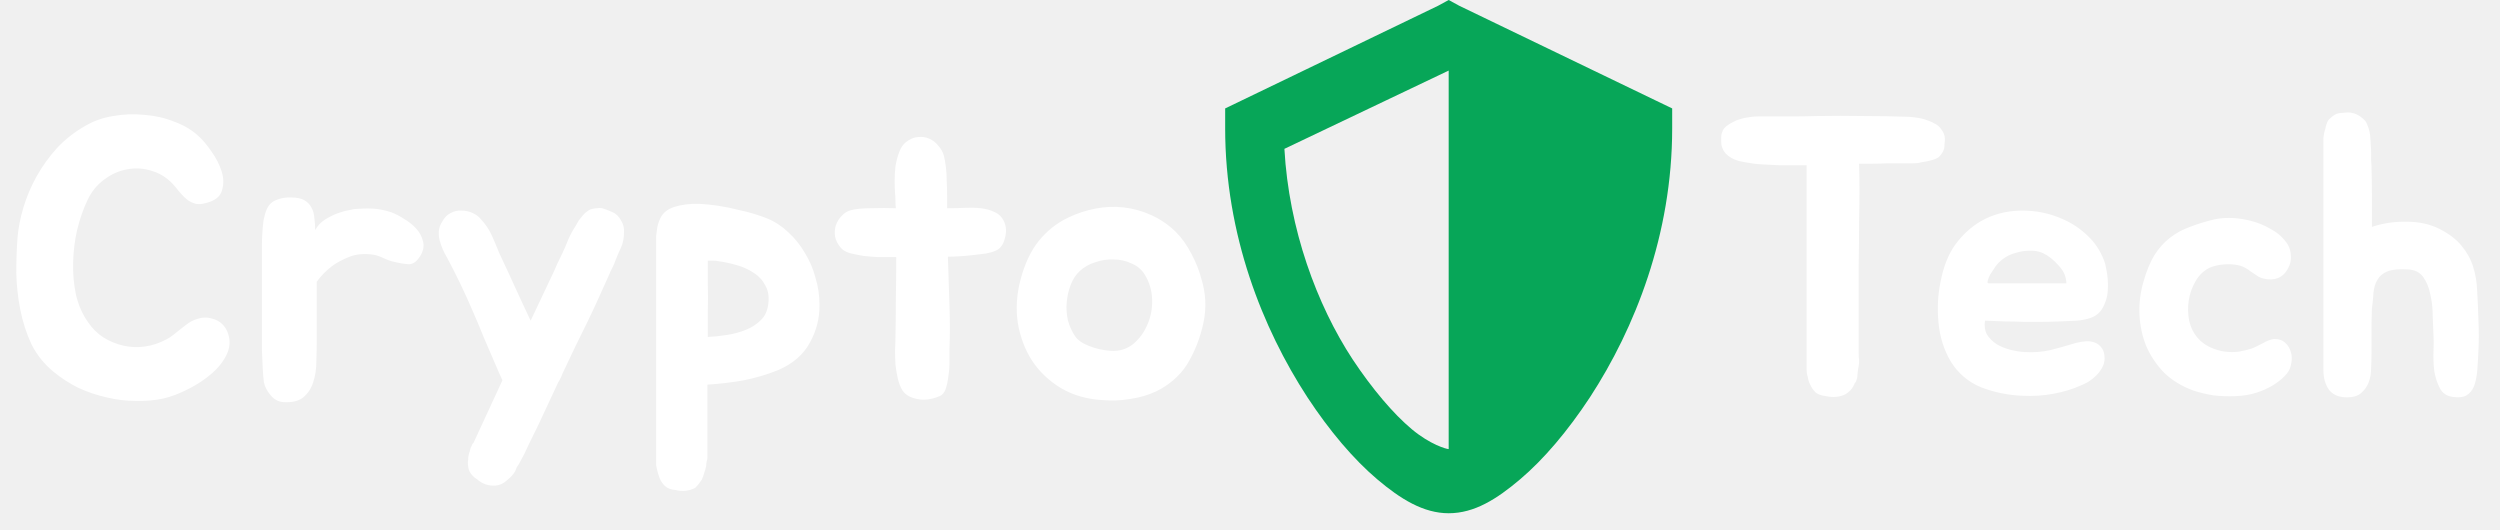
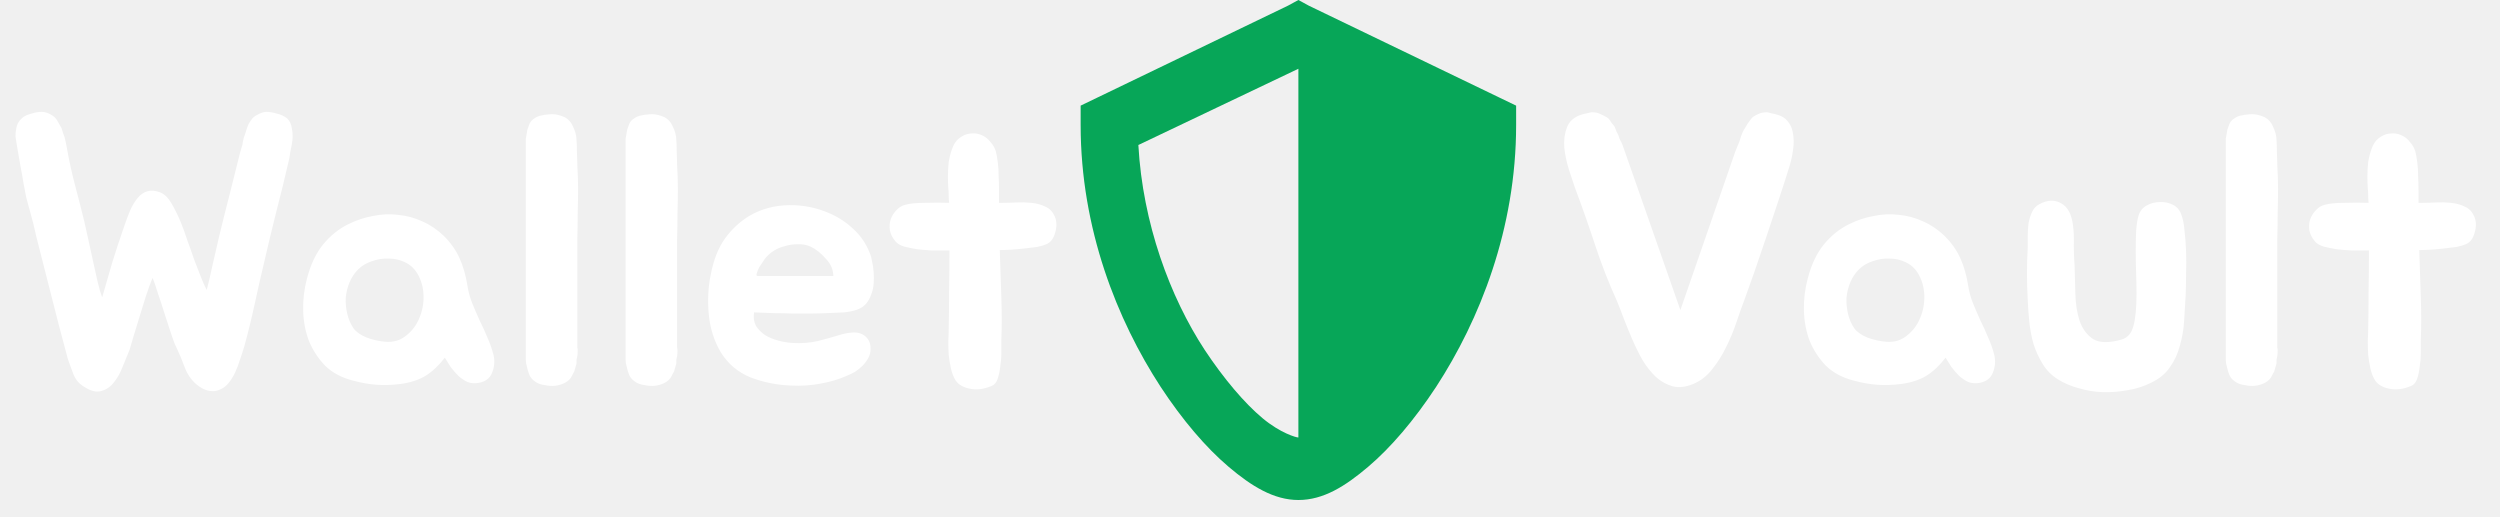
- <svg xmlns="http://www.w3.org/2000/svg" width="151" height="32" viewBox="0 0 151 32" fill="none">
-   <path d="M13.704 19.968C13.912 20.432 13.92 20.888 13.728 21.336C13.536 21.768 13.232 22.168 12.816 22.536C12.4 22.904 11.92 23.224 11.376 23.496C10.848 23.768 10.344 23.96 9.864 24.072C9.336 24.184 8.776 24.232 8.184 24.216C7.608 24.216 7.024 24.144 6.432 24C5.856 23.872 5.288 23.68 4.728 23.424C4.184 23.152 3.68 22.824 3.216 22.44C2.656 21.976 2.216 21.424 1.896 20.784C1.592 20.128 1.368 19.432 1.224 18.696C1.08 17.96 1 17.224 0.984 16.488C0.984 15.736 1.008 15.032 1.056 14.376C1.104 13.784 1.224 13.168 1.416 12.528C1.608 11.888 1.872 11.264 2.208 10.656C2.56 10.032 2.976 9.456 3.456 8.928C3.952 8.4 4.528 7.952 5.184 7.584C5.68 7.296 6.232 7.104 6.84 7.008C7.464 6.896 8.088 6.872 8.712 6.936C9.352 6.984 9.952 7.12 10.512 7.344C11.088 7.552 11.576 7.84 11.976 8.208C12.232 8.432 12.496 8.744 12.768 9.144C13.056 9.544 13.264 9.952 13.392 10.368C13.52 10.784 13.52 11.176 13.392 11.544C13.28 11.896 12.96 12.136 12.432 12.264C12.208 12.328 12.008 12.344 11.832 12.312C11.656 12.264 11.496 12.192 11.352 12.096C11.208 11.984 11.072 11.856 10.944 11.712C10.816 11.568 10.696 11.424 10.584 11.28C10.2 10.816 9.752 10.504 9.24 10.344C8.728 10.168 8.216 10.128 7.704 10.224C7.208 10.304 6.736 10.512 6.288 10.848C5.856 11.168 5.52 11.584 5.28 12.096C5.024 12.64 4.816 13.24 4.656 13.896C4.512 14.536 4.432 15.192 4.416 15.864C4.4 16.52 4.456 17.16 4.584 17.784C4.728 18.408 4.968 18.96 5.304 19.44C5.56 19.824 5.872 20.136 6.24 20.376C6.624 20.616 7.032 20.784 7.464 20.88C7.896 20.976 8.328 20.992 8.76 20.928C9.208 20.864 9.64 20.72 10.056 20.496C10.184 20.432 10.32 20.344 10.464 20.232C10.624 20.104 10.784 19.976 10.944 19.848C11.104 19.72 11.264 19.6 11.424 19.488C11.6 19.376 11.784 19.296 11.976 19.248C12.264 19.152 12.576 19.16 12.912 19.272C13.264 19.384 13.528 19.616 13.704 19.968ZM15.82 15.504C15.82 15.312 15.82 15.096 15.82 14.856C15.82 14.6 15.828 14.344 15.844 14.088C15.86 13.816 15.884 13.56 15.916 13.32C15.964 13.064 16.028 12.84 16.108 12.648C16.236 12.36 16.436 12.168 16.708 12.072C16.98 11.96 17.276 11.912 17.596 11.928C17.932 11.928 18.196 11.984 18.388 12.096C18.58 12.208 18.724 12.36 18.82 12.552C18.916 12.728 18.972 12.936 18.988 13.176C19.02 13.4 19.036 13.64 19.036 13.896C19.18 13.64 19.372 13.432 19.612 13.272C19.868 13.112 20.124 12.984 20.38 12.888C20.636 12.792 20.868 12.728 21.076 12.696C21.284 12.648 21.404 12.624 21.436 12.624C21.836 12.592 22.196 12.584 22.516 12.6C22.852 12.616 23.22 12.688 23.62 12.816C23.876 12.912 24.14 13.048 24.412 13.224C24.684 13.384 24.924 13.576 25.132 13.8C25.34 14.024 25.476 14.272 25.54 14.544C25.62 14.8 25.588 15.072 25.444 15.36C25.22 15.76 24.972 15.96 24.7 15.96C24.428 15.944 24.132 15.896 23.812 15.816C23.636 15.784 23.428 15.712 23.188 15.6C22.948 15.488 22.74 15.416 22.564 15.384C22.02 15.304 21.54 15.344 21.124 15.504C20.708 15.664 20.348 15.856 20.044 16.08C19.692 16.352 19.388 16.664 19.132 17.016V20.472C19.132 20.904 19.124 21.352 19.108 21.816C19.108 22.28 19.044 22.704 18.916 23.088C18.804 23.456 18.604 23.76 18.316 24C18.044 24.224 17.644 24.32 17.116 24.288C16.828 24.272 16.572 24.136 16.348 23.88C16.124 23.608 15.988 23.344 15.94 23.088C15.908 22.848 15.884 22.56 15.868 22.224C15.852 21.888 15.836 21.536 15.82 21.168C15.82 20.8 15.82 20.432 15.82 20.064C15.82 19.68 15.82 19.328 15.82 19.008V15.504ZM37.499 13.296C37.643 13.52 37.707 13.76 37.691 14.016C37.691 14.384 37.627 14.704 37.499 14.976C37.467 15.056 37.419 15.16 37.355 15.288C37.307 15.416 37.251 15.552 37.187 15.696C37.139 15.84 37.083 15.976 37.019 16.104C36.955 16.232 36.907 16.328 36.875 16.392L36.827 16.512C36.603 17.008 36.387 17.488 36.179 17.952C35.971 18.416 35.739 18.912 35.483 19.44C35.227 19.952 34.979 20.456 34.739 20.952C34.515 21.432 34.291 21.904 34.067 22.368C34.003 22.496 33.947 22.624 33.899 22.752C33.851 22.864 33.787 22.984 33.707 23.112L32.555 25.584C32.347 26 32.147 26.408 31.955 26.808C31.779 27.208 31.579 27.608 31.355 28.008C31.307 28.088 31.259 28.16 31.211 28.224C31.179 28.304 31.147 28.384 31.115 28.464C31.003 28.656 30.835 28.84 30.611 29.016C30.403 29.208 30.179 29.312 29.939 29.328C29.507 29.36 29.131 29.232 28.811 28.944C28.619 28.832 28.467 28.672 28.355 28.464C28.291 28.32 28.259 28.136 28.259 27.912C28.275 27.816 28.283 27.72 28.283 27.624C28.299 27.544 28.315 27.464 28.331 27.384C28.363 27.304 28.387 27.224 28.403 27.144C28.419 27.064 28.443 27 28.475 26.952C28.523 26.824 28.563 26.76 28.595 26.76L30.347 22.968C30.267 22.792 30.187 22.616 30.107 22.44C30.027 22.248 29.955 22.08 29.891 21.936C29.683 21.44 29.459 20.92 29.219 20.376C28.995 19.816 28.763 19.264 28.523 18.72C28.283 18.16 28.035 17.616 27.779 17.088C27.523 16.56 27.267 16.056 27.011 15.576C26.915 15.416 26.827 15.248 26.747 15.072C26.667 14.88 26.603 14.696 26.555 14.52C26.507 14.328 26.491 14.136 26.507 13.944C26.523 13.752 26.595 13.56 26.723 13.368C26.851 13.128 27.019 12.96 27.227 12.864C27.435 12.752 27.651 12.704 27.875 12.72C28.115 12.72 28.339 12.768 28.547 12.864C28.755 12.96 28.923 13.088 29.051 13.248C29.323 13.536 29.539 13.856 29.699 14.208C29.859 14.56 30.011 14.92 30.155 15.288C30.459 15.928 30.771 16.6 31.091 17.304C31.411 18.008 31.731 18.696 32.051 19.368L33.299 16.728C33.427 16.472 33.539 16.224 33.635 15.984C33.747 15.744 33.859 15.512 33.971 15.288C34.099 15.016 34.219 14.736 34.331 14.448C34.459 14.16 34.603 13.896 34.763 13.656C34.795 13.592 34.827 13.536 34.859 13.488C34.891 13.44 34.923 13.384 34.955 13.32C35.099 13.128 35.227 12.976 35.339 12.864C35.419 12.8 35.483 12.752 35.531 12.72C35.595 12.672 35.667 12.64 35.747 12.624C35.859 12.592 35.963 12.576 36.059 12.576C36.171 12.56 36.275 12.56 36.371 12.576C36.531 12.624 36.723 12.696 36.947 12.792C37.187 12.888 37.371 13.056 37.499 13.296ZM46.352 13.2C46.816 13.392 47.24 13.672 47.624 14.04C48.008 14.392 48.336 14.8 48.608 15.264C48.896 15.728 49.112 16.232 49.256 16.776C49.416 17.304 49.496 17.84 49.496 18.384C49.512 19.2 49.32 19.968 48.92 20.688C48.536 21.408 47.904 21.96 47.024 22.344C46.352 22.616 45.656 22.824 44.936 22.968C44.232 23.096 43.496 23.184 42.728 23.232V27.624C42.728 27.72 42.712 27.808 42.68 27.888C42.664 27.968 42.656 28.048 42.656 28.128C42.624 28.288 42.584 28.432 42.536 28.56C42.504 28.688 42.456 28.824 42.392 28.968C42.328 29.064 42.264 29.152 42.2 29.232C42.136 29.312 42.064 29.392 41.984 29.472C41.6 29.664 41.2 29.704 40.784 29.592C40.528 29.576 40.32 29.496 40.16 29.352C40.016 29.208 39.912 29.056 39.848 28.896C39.784 28.736 39.728 28.552 39.68 28.344C39.664 28.264 39.648 28.184 39.632 28.104C39.632 28.04 39.632 27.968 39.632 27.888V14.52C39.632 14.424 39.632 14.328 39.632 14.232C39.648 14.12 39.664 14.008 39.68 13.896C39.696 13.704 39.744 13.512 39.824 13.32C39.968 12.92 40.264 12.648 40.712 12.504C41.16 12.36 41.664 12.296 42.224 12.312C42.608 12.328 43 12.368 43.4 12.432C43.816 12.496 44.208 12.576 44.576 12.672C44.96 12.752 45.304 12.84 45.608 12.936C45.912 13.032 46.16 13.12 46.352 13.2ZM46.4 18.384C46.464 17.936 46.408 17.56 46.232 17.256C46.072 16.936 45.84 16.68 45.536 16.488C45.232 16.28 44.88 16.12 44.48 16.008C44.096 15.896 43.712 15.816 43.328 15.768C43.28 15.752 43.2 15.744 43.088 15.744C42.992 15.744 42.88 15.744 42.752 15.744C42.752 16.256 42.752 16.752 42.752 17.232C42.768 17.696 42.768 18.2 42.752 18.744V20.352C43.12 20.336 43.504 20.296 43.904 20.232C44.32 20.168 44.704 20.064 45.056 19.92C45.408 19.776 45.704 19.584 45.944 19.344C46.2 19.104 46.352 18.784 46.4 18.384ZM60.661 13.416C60.789 13.72 60.797 14.056 60.685 14.424C60.589 14.792 60.405 15.032 60.133 15.144C59.989 15.208 59.797 15.264 59.557 15.312C59.317 15.344 59.053 15.376 58.765 15.408C58.493 15.44 58.221 15.464 57.949 15.48C57.677 15.496 57.445 15.504 57.253 15.504C57.269 15.984 57.285 16.48 57.301 16.992C57.317 17.488 57.333 17.976 57.349 18.456C57.365 18.936 57.373 19.4 57.373 19.848C57.373 20.28 57.365 20.672 57.349 21.024C57.349 21.264 57.349 21.544 57.349 21.864C57.349 22.168 57.325 22.464 57.277 22.752C57.245 23.04 57.189 23.296 57.109 23.52C57.029 23.728 56.909 23.864 56.749 23.928C56.253 24.136 55.797 24.192 55.381 24.096C54.981 24.016 54.693 23.848 54.517 23.592C54.389 23.384 54.293 23.144 54.229 22.872C54.165 22.584 54.117 22.296 54.085 22.008C54.069 21.704 54.061 21.416 54.061 21.144C54.077 20.856 54.085 20.608 54.085 20.4C54.101 19.728 54.109 18.968 54.109 18.12C54.125 17.256 54.133 16.392 54.133 15.528H53.773C53.581 15.528 53.333 15.528 53.029 15.528C52.741 15.512 52.445 15.488 52.141 15.456C51.853 15.408 51.581 15.352 51.325 15.288C51.069 15.208 50.885 15.096 50.773 14.952C50.597 14.744 50.485 14.52 50.437 14.28C50.405 14.04 50.421 13.816 50.485 13.608C50.565 13.384 50.685 13.192 50.845 13.032C51.005 12.856 51.189 12.744 51.397 12.696C51.685 12.616 52.093 12.576 52.621 12.576C53.149 12.56 53.645 12.56 54.109 12.576C54.093 12.416 54.085 12.264 54.085 12.12C54.085 11.96 54.077 11.808 54.061 11.664C54.045 11.472 54.037 11.232 54.037 10.944C54.037 10.64 54.053 10.344 54.085 10.056C54.133 9.752 54.205 9.472 54.301 9.216C54.397 8.944 54.533 8.736 54.709 8.592C54.949 8.4 55.189 8.296 55.429 8.28C55.685 8.248 55.917 8.28 56.125 8.376C56.349 8.472 56.533 8.616 56.677 8.808C56.837 8.984 56.949 9.184 57.013 9.408C57.061 9.6 57.101 9.832 57.133 10.104C57.165 10.36 57.181 10.632 57.181 10.92C57.197 11.208 57.205 11.496 57.205 11.784C57.205 12.072 57.205 12.336 57.205 12.576H57.445C57.685 12.576 57.965 12.568 58.285 12.552C58.605 12.536 58.917 12.544 59.221 12.576C59.541 12.608 59.829 12.688 60.085 12.816C60.341 12.928 60.533 13.128 60.661 13.416ZM64.501 13.152C65.029 12.896 65.581 12.712 66.157 12.6C66.733 12.488 67.301 12.464 67.861 12.528C68.437 12.592 68.989 12.744 69.517 12.984C70.061 13.224 70.557 13.56 71.005 13.992C71.373 14.36 71.693 14.808 71.965 15.336C72.237 15.848 72.437 16.352 72.565 16.848C72.837 17.728 72.877 18.616 72.685 19.512C72.493 20.408 72.165 21.24 71.701 22.008C71.477 22.36 71.197 22.68 70.861 22.968C70.541 23.24 70.197 23.464 69.829 23.64C69.349 23.864 68.829 24.016 68.269 24.096C67.709 24.192 67.165 24.216 66.637 24.168C65.677 24.12 64.829 23.88 64.093 23.448C63.373 23.016 62.789 22.464 62.341 21.792C61.909 21.12 61.621 20.36 61.477 19.512C61.349 18.648 61.405 17.768 61.645 16.872C61.901 15.912 62.269 15.136 62.749 14.544C63.245 13.936 63.829 13.472 64.501 13.152ZM65.221 16.368C64.981 16.592 64.797 16.872 64.669 17.208C64.541 17.544 64.461 17.896 64.429 18.264C64.397 18.616 64.421 18.976 64.501 19.344C64.597 19.696 64.741 20.016 64.933 20.304C65.093 20.544 65.381 20.744 65.797 20.904C66.213 21.064 66.645 21.16 67.093 21.192C67.605 21.224 68.053 21.088 68.437 20.784C68.821 20.464 69.109 20.072 69.301 19.608C69.509 19.144 69.605 18.64 69.589 18.096C69.573 17.552 69.429 17.056 69.157 16.608C68.965 16.288 68.693 16.056 68.341 15.912C68.005 15.752 67.645 15.672 67.261 15.672C66.893 15.656 66.525 15.712 66.157 15.84C65.789 15.952 65.477 16.128 65.221 16.368Z" fill="white" />
-   <path d="M117.208 7.752C117.384 7.96 117.472 8.176 117.472 8.4C117.472 8.496 117.464 8.6 117.448 8.712C117.448 8.808 117.44 8.896 117.424 8.976C117.376 9.152 117.272 9.32 117.112 9.48C116.984 9.576 116.808 9.648 116.584 9.696C116.472 9.728 116.36 9.752 116.248 9.768C116.136 9.784 116.016 9.808 115.888 9.84C115.776 9.856 115.664 9.864 115.552 9.864C115.44 9.864 115.32 9.864 115.192 9.864H113.968C113.68 9.88 113.392 9.888 113.104 9.888C112.832 9.888 112.56 9.888 112.288 9.888C112.304 10.384 112.312 10.92 112.312 11.496C112.312 12.056 112.304 12.712 112.288 13.464C112.288 14.216 112.28 15.088 112.264 16.08C112.264 17.072 112.264 18.224 112.264 19.536V21.36C112.264 21.52 112.272 21.64 112.288 21.72C112.288 21.784 112.288 21.848 112.288 21.912C112.288 21.96 112.28 22.024 112.264 22.104C112.232 22.248 112.208 22.416 112.192 22.608C112.192 22.688 112.184 22.768 112.168 22.848C112.152 22.912 112.128 22.984 112.096 23.064C112.032 23.128 112 23.176 112 23.208L111.928 23.352C111.848 23.512 111.696 23.664 111.472 23.808C111.12 23.984 110.728 24.024 110.296 23.928C110.024 23.896 109.816 23.824 109.672 23.712C109.528 23.568 109.424 23.424 109.36 23.28C109.264 23.104 109.208 22.936 109.192 22.776C109.144 22.632 109.12 22.48 109.12 22.32V9.984C109.024 9.984 108.824 9.984 108.52 9.984C108.216 9.984 107.888 9.984 107.536 9.984C107.2 9.968 106.88 9.952 106.576 9.936C106.272 9.92 106.064 9.904 105.952 9.888C105.856 9.872 105.704 9.848 105.496 9.816C105.304 9.784 105.144 9.752 105.016 9.72C104.68 9.624 104.416 9.472 104.224 9.264C104.048 9.056 103.96 8.824 103.96 8.568C103.96 8.472 103.96 8.376 103.96 8.28C103.96 8.184 103.976 8.096 104.008 8.016C104.056 7.824 104.184 7.664 104.392 7.536C104.456 7.488 104.552 7.432 104.68 7.368C104.824 7.288 104.96 7.232 105.088 7.2C105.28 7.136 105.52 7.088 105.808 7.056C105.936 7.04 106.064 7.032 106.192 7.032C106.32 7.032 106.456 7.032 106.6 7.032C107.16 7.032 107.688 7.032 108.184 7.032C108.696 7.032 109.232 7.024 109.792 7.008C110.72 6.992 111.64 6.992 112.552 7.008C113.48 7.008 114.4 7.024 115.312 7.056C115.52 7.072 115.72 7.096 115.912 7.128C116.104 7.16 116.296 7.216 116.488 7.296C116.632 7.344 116.768 7.408 116.896 7.488C117.024 7.552 117.128 7.64 117.208 7.752ZM125.389 20.712C125.581 20.664 125.773 20.632 125.965 20.616C126.173 20.6 126.357 20.624 126.517 20.688C126.693 20.752 126.837 20.864 126.949 21.024C127.061 21.168 127.117 21.376 127.117 21.648C127.117 21.84 127.069 22.024 126.973 22.2C126.877 22.376 126.757 22.536 126.613 22.68C126.469 22.824 126.309 22.952 126.133 23.064C125.957 23.16 125.789 23.24 125.629 23.304C125.165 23.512 124.629 23.672 124.021 23.784C123.429 23.896 122.813 23.936 122.173 23.904C121.309 23.872 120.477 23.704 119.677 23.4C118.893 23.08 118.277 22.56 117.829 21.84C117.413 21.136 117.165 20.352 117.085 19.488C117.005 18.624 117.045 17.808 117.205 17.04C117.381 16.112 117.677 15.36 118.093 14.784C118.525 14.192 119.037 13.72 119.629 13.368C120.349 12.952 121.157 12.736 122.053 12.72C122.949 12.704 123.805 12.88 124.621 13.248C125.165 13.488 125.653 13.816 126.085 14.232C126.517 14.632 126.845 15.12 127.069 15.696C127.133 15.84 127.181 16.016 127.213 16.224C127.261 16.432 127.293 16.656 127.309 16.896C127.325 17.12 127.325 17.344 127.309 17.568C127.293 17.792 127.253 17.992 127.189 18.168C127.093 18.456 126.973 18.68 126.829 18.84C126.685 19 126.501 19.12 126.277 19.2C126.053 19.28 125.781 19.336 125.461 19.368C125.157 19.384 124.789 19.4 124.357 19.416C123.973 19.432 123.613 19.44 123.277 19.44C122.941 19.44 122.597 19.44 122.245 19.44C121.893 19.424 121.525 19.416 121.141 19.416C120.773 19.4 120.357 19.384 119.893 19.368C119.845 19.688 119.885 19.968 120.013 20.208C120.157 20.432 120.349 20.624 120.589 20.784C120.829 20.928 121.101 21.04 121.405 21.12C121.709 21.2 122.005 21.248 122.293 21.264C122.837 21.296 123.357 21.256 123.853 21.144C124.349 21.016 124.861 20.872 125.389 20.712ZM124.357 16.056C124.053 15.704 123.733 15.448 123.397 15.288C123.141 15.176 122.869 15.128 122.581 15.144C122.309 15.144 122.045 15.184 121.789 15.264C121.325 15.376 120.933 15.616 120.613 15.984C120.581 16.016 120.525 16.096 120.445 16.224C120.365 16.336 120.285 16.456 120.205 16.584C120.141 16.712 120.093 16.832 120.061 16.944C120.029 17.056 120.045 17.112 120.109 17.112H124.813C124.797 16.888 124.757 16.704 124.693 16.56C124.629 16.4 124.517 16.232 124.357 16.056ZM138.177 14.76C138.305 14.984 138.369 15.224 138.369 15.48C138.385 15.736 138.329 15.976 138.201 16.2C138.057 16.488 137.849 16.688 137.577 16.8C137.321 16.896 137.033 16.904 136.713 16.824C136.569 16.792 136.441 16.736 136.329 16.656C136.217 16.576 136.097 16.496 135.969 16.416C135.857 16.32 135.721 16.232 135.561 16.152C135.417 16.072 135.225 16.016 134.985 15.984C134.745 15.952 134.481 15.952 134.193 15.984C133.921 16.016 133.673 16.08 133.449 16.176C133.097 16.352 132.817 16.624 132.609 16.992C132.401 17.344 132.265 17.728 132.201 18.144C132.137 18.544 132.145 18.952 132.225 19.368C132.321 19.784 132.497 20.136 132.753 20.424C132.945 20.648 133.193 20.832 133.497 20.976C133.817 21.12 134.121 21.208 134.409 21.24C134.681 21.272 134.953 21.272 135.225 21.24C135.497 21.192 135.761 21.128 136.017 21.048C136.209 20.968 136.425 20.864 136.665 20.736C136.905 20.592 137.137 20.504 137.361 20.472C137.649 20.472 137.873 20.552 138.033 20.712C138.193 20.856 138.305 21.04 138.369 21.264C138.433 21.472 138.441 21.696 138.393 21.936C138.361 22.176 138.273 22.384 138.129 22.56C137.937 22.8 137.665 23.032 137.313 23.256C136.961 23.464 136.625 23.616 136.305 23.712C135.921 23.84 135.489 23.912 135.009 23.928C134.545 23.944 134.105 23.928 133.689 23.88C133.497 23.848 133.297 23.808 133.089 23.76C132.881 23.712 132.681 23.656 132.489 23.592C131.785 23.336 131.193 22.976 130.713 22.512C130.249 22.032 129.889 21.496 129.633 20.904C129.393 20.312 129.257 19.68 129.225 19.008C129.193 18.336 129.273 17.672 129.465 17.016C129.641 16.392 129.857 15.864 130.113 15.432C130.385 15 130.697 14.648 131.049 14.376C131.417 14.088 131.825 13.864 132.273 13.704C132.721 13.528 133.217 13.376 133.761 13.248C134.321 13.136 134.913 13.136 135.537 13.248C136.161 13.36 136.721 13.568 137.217 13.872C137.601 14.08 137.921 14.376 138.177 14.76ZM149.695 19.272C149.711 19.592 149.719 19.928 149.719 20.28C149.719 20.616 149.711 20.928 149.695 21.216C149.679 21.648 149.655 22.048 149.623 22.416C149.591 22.768 149.527 23.072 149.431 23.328C149.335 23.568 149.183 23.752 148.975 23.88C148.783 23.992 148.511 24.024 148.159 23.976C147.791 23.928 147.527 23.752 147.367 23.448C147.207 23.144 147.095 22.8 147.031 22.416C146.983 22.016 146.967 21.616 146.983 21.216C146.999 20.816 146.999 20.504 146.983 20.28C146.967 19.928 146.951 19.528 146.935 19.08C146.935 18.616 146.887 18.184 146.791 17.784C146.711 17.368 146.567 17.016 146.359 16.728C146.151 16.44 145.839 16.288 145.423 16.272C144.895 16.24 144.487 16.28 144.199 16.392C143.927 16.504 143.727 16.672 143.599 16.896C143.471 17.104 143.391 17.36 143.359 17.664C143.343 17.968 143.311 18.296 143.263 18.648L143.239 19.584V21.336C143.239 21.624 143.231 21.928 143.215 22.248C143.215 22.552 143.167 22.832 143.071 23.088C142.975 23.344 142.823 23.56 142.615 23.736C142.423 23.912 142.135 24 141.751 24C141.271 24 140.911 23.848 140.671 23.544C140.447 23.224 140.335 22.832 140.335 22.368V8.568C140.335 8.472 140.335 8.384 140.335 8.304C140.351 8.208 140.367 8.112 140.383 8.016C140.415 7.92 140.439 7.832 140.455 7.752C140.471 7.656 140.495 7.568 140.527 7.488C140.575 7.328 140.655 7.208 140.767 7.128C140.847 7.048 140.927 6.984 141.007 6.936C141.087 6.888 141.175 6.856 141.271 6.84C141.351 6.824 141.439 6.816 141.535 6.816C141.631 6.8 141.727 6.792 141.823 6.792C142.063 6.792 142.295 6.864 142.519 7.008C142.615 7.072 142.703 7.144 142.783 7.224C142.863 7.288 142.927 7.384 142.975 7.512C143.103 7.816 143.167 8.104 143.167 8.376C143.183 8.456 143.191 8.576 143.191 8.736C143.207 8.88 143.215 9.032 143.215 9.192C143.215 9.352 143.215 9.512 143.215 9.672C143.231 9.816 143.239 9.928 143.239 10.008V10.128C143.255 10.64 143.263 11.16 143.263 11.688C143.263 12.216 143.263 12.752 143.263 13.296V13.704C143.935 13.48 144.639 13.376 145.375 13.392C146.111 13.392 146.767 13.536 147.343 13.824C147.935 14.128 148.383 14.472 148.687 14.856C149.007 15.24 149.239 15.664 149.383 16.128C149.527 16.592 149.607 17.088 149.623 17.616C149.655 18.144 149.679 18.696 149.695 19.272Z" fill="white" />
-   <path d="M87.5 0L86.859 0.349L75.046 6.045L74 6.549V7.75C74 14.182 76.261 19.84 78.961 23.986C80.311 26.04 81.763 27.745 83.18 28.946C84.597 30.148 85.981 31 87.5 31C89.052 31 90.403 30.148 91.82 28.946C93.237 27.745 94.689 26.04 96.039 23.986C98.739 19.84 101 14.182 101 7.75V6.549L99.954 6.045L88.141 0.349L87.5 0ZM87.5 4.224V27.125C87.365 27.125 86.386 26.854 85.272 25.924C84.159 24.994 82.876 23.483 81.695 21.7C79.535 18.406 77.847 13.834 77.578 8.99L87.5 4.263V4.224Z" fill="#07A658" />
+ <svg xmlns="http://www.w3.org/2000/svg" width="155" height="32" viewBox="0 0 155 32" fill="none">
+   <path d="M18.096 7.968C18.16 8.272 18.16 8.592 18.096 8.928C18.064 9.088 18.032 9.248 18 9.408C17.984 9.552 17.96 9.704 17.928 9.864L17.904 9.96C17.68 10.952 17.424 12 17.136 13.104C16.864 14.192 16.616 15.224 16.392 16.2C16.2 17 16 17.88 15.792 18.84C15.584 19.8 15.368 20.68 15.144 21.48C15.064 21.752 14.976 22.024 14.88 22.296C14.8 22.568 14.696 22.84 14.568 23.112C14.456 23.352 14.32 23.568 14.16 23.76C14.016 23.936 13.848 24.064 13.656 24.144C13.464 24.24 13.256 24.272 13.032 24.24C12.824 24.224 12.592 24.128 12.336 23.952C11.952 23.68 11.664 23.304 11.472 22.824C11.296 22.344 11.112 21.904 10.92 21.504C10.856 21.392 10.76 21.144 10.632 20.76C10.504 20.376 10.368 19.96 10.224 19.512C10.08 19.048 9.936 18.608 9.792 18.192C9.664 17.76 9.552 17.44 9.456 17.232C9.312 17.584 9.168 17.984 9.024 18.432C8.88 18.88 8.744 19.32 8.616 19.752C8.488 20.184 8.368 20.576 8.256 20.928C8.16 21.264 8.088 21.512 8.04 21.672C7.912 21.992 7.768 22.344 7.608 22.728C7.464 23.112 7.28 23.44 7.056 23.712C6.848 23.984 6.592 24.16 6.288 24.24C5.984 24.336 5.624 24.248 5.208 23.976C4.888 23.784 4.664 23.512 4.536 23.16C4.456 22.936 4.376 22.72 4.296 22.512C4.216 22.304 4.152 22.088 4.104 21.864L3.624 20.064L2.64 16.2C2.512 15.704 2.384 15.2 2.256 14.688C2.144 14.16 2.008 13.616 1.848 13.056C1.768 12.784 1.696 12.52 1.632 12.264C1.584 11.992 1.528 11.704 1.464 11.4C1.416 11.08 1.352 10.72 1.272 10.32C1.208 9.92 1.128 9.456 1.032 8.928C1 8.752 0.976 8.592 0.96 8.448C0.96 8.288 0.976 8.128 1.008 7.968C1.04 7.728 1.152 7.52 1.344 7.344C1.424 7.264 1.52 7.2 1.632 7.152C1.744 7.104 1.864 7.064 1.992 7.032C2.184 6.968 2.384 6.936 2.592 6.936C2.784 6.936 2.984 7 3.192 7.128C3.336 7.208 3.448 7.312 3.528 7.44L3.816 7.944C3.848 8.056 3.88 8.16 3.912 8.256C3.944 8.336 3.976 8.424 4.008 8.52C4.04 8.632 4.064 8.736 4.08 8.832C4.096 8.912 4.112 8.992 4.128 9.072C4.272 9.904 4.448 10.712 4.656 11.496C4.864 12.28 5.056 13.032 5.232 13.752C5.296 14.04 5.376 14.4 5.472 14.832C5.568 15.248 5.664 15.688 5.76 16.152C5.856 16.6 5.952 17.032 6.048 17.448C6.144 17.864 6.24 18.192 6.336 18.432C6.544 17.712 6.752 16.992 6.96 16.272C7.184 15.552 7.424 14.824 7.68 14.088C7.808 13.704 7.936 13.36 8.064 13.056C8.208 12.736 8.368 12.472 8.544 12.264C8.72 12.056 8.92 11.92 9.144 11.856C9.368 11.792 9.632 11.816 9.936 11.928C10.208 12.04 10.448 12.28 10.656 12.648C10.864 13.016 11.048 13.392 11.208 13.776C11.352 14.128 11.488 14.504 11.616 14.904C11.76 15.288 11.896 15.672 12.024 16.056C12.168 16.424 12.304 16.776 12.432 17.112C12.56 17.448 12.688 17.736 12.816 17.976C12.864 17.8 12.92 17.576 12.984 17.304C13.048 17.032 13.112 16.744 13.176 16.44C13.256 16.12 13.328 15.808 13.392 15.504C13.456 15.2 13.52 14.92 13.584 14.664C13.792 13.8 14.008 12.936 14.232 12.072C14.456 11.192 14.672 10.328 14.88 9.48L15 9.072C15.032 8.992 15.048 8.912 15.048 8.832C15.064 8.736 15.088 8.632 15.12 8.52C15.152 8.424 15.184 8.336 15.216 8.256C15.248 8.16 15.28 8.056 15.312 7.944C15.344 7.864 15.376 7.784 15.408 7.704C15.456 7.608 15.512 7.52 15.576 7.44C15.624 7.36 15.68 7.296 15.744 7.248C15.808 7.2 15.872 7.16 15.936 7.128C16.16 7 16.352 6.936 16.512 6.936C16.72 6.936 16.92 6.968 17.112 7.032C17.368 7.08 17.6 7.184 17.808 7.344C17.968 7.504 18.064 7.712 18.096 7.968ZM21.604 13.896C22.084 13.656 22.588 13.488 23.116 13.392C23.644 13.28 24.164 13.256 24.676 13.32C25.204 13.368 25.708 13.504 26.188 13.728C26.668 13.936 27.116 14.24 27.532 14.64C27.948 15.056 28.268 15.512 28.492 16.008C28.716 16.504 28.876 17.056 28.972 17.664C29.036 18.08 29.14 18.464 29.284 18.816C29.428 19.168 29.58 19.52 29.74 19.872C29.916 20.224 30.076 20.576 30.22 20.928C30.38 21.28 30.508 21.648 30.604 22.032C30.684 22.4 30.652 22.76 30.508 23.112C30.38 23.448 30.108 23.656 29.692 23.736C29.452 23.784 29.22 23.768 28.996 23.688C28.788 23.592 28.596 23.464 28.42 23.304C28.244 23.128 28.084 22.944 27.94 22.752C27.812 22.544 27.692 22.352 27.58 22.176C27.212 22.656 26.812 23.032 26.38 23.304C25.948 23.56 25.428 23.728 24.82 23.808C24.308 23.872 23.82 23.888 23.356 23.856C22.892 23.824 22.396 23.736 21.868 23.592C21.18 23.416 20.612 23.112 20.164 22.68C19.732 22.232 19.396 21.72 19.156 21.144C18.932 20.552 18.812 19.92 18.796 19.248C18.78 18.576 18.86 17.912 19.036 17.256C19.26 16.392 19.596 15.688 20.044 15.144C20.492 14.6 21.012 14.184 21.604 13.896ZM22.204 16.704C21.98 16.928 21.804 17.192 21.676 17.496C21.548 17.8 21.468 18.12 21.436 18.456C21.42 18.792 21.452 19.128 21.532 19.464C21.612 19.8 21.74 20.096 21.916 20.352C22.076 20.576 22.348 20.768 22.732 20.928C23.116 21.072 23.516 21.16 23.932 21.192C24.412 21.224 24.828 21.096 25.18 20.808C25.548 20.52 25.82 20.16 25.996 19.728C26.188 19.28 26.276 18.808 26.26 18.312C26.244 17.8 26.108 17.336 25.852 16.92C25.66 16.616 25.404 16.392 25.084 16.248C24.78 16.104 24.452 16.032 24.1 16.032C23.748 16.016 23.396 16.072 23.044 16.2C22.708 16.312 22.428 16.48 22.204 16.704ZM35.793 22.08C35.777 22.16 35.761 22.24 35.745 22.32C35.745 22.384 35.745 22.456 35.745 22.536L35.601 23.04C35.569 23.104 35.545 23.144 35.529 23.16L35.457 23.304C35.377 23.48 35.233 23.624 35.025 23.736C34.641 23.928 34.233 23.976 33.801 23.88C33.529 23.848 33.313 23.768 33.153 23.64C32.993 23.528 32.881 23.392 32.817 23.232C32.753 23.072 32.705 22.912 32.673 22.752C32.625 22.592 32.601 22.448 32.601 22.32V8.88C32.601 8.768 32.601 8.672 32.601 8.592C32.617 8.496 32.633 8.408 32.649 8.328C32.665 8.216 32.681 8.12 32.697 8.04C32.729 7.96 32.761 7.872 32.793 7.776C32.841 7.616 32.929 7.488 33.057 7.392C33.249 7.248 33.433 7.168 33.609 7.152C33.721 7.12 33.825 7.104 33.921 7.104C34.017 7.088 34.129 7.08 34.257 7.08C34.481 7.08 34.737 7.144 35.025 7.272C35.249 7.4 35.409 7.576 35.505 7.8C35.665 8.12 35.745 8.416 35.745 8.688C35.761 8.848 35.769 9.088 35.769 9.408C35.785 9.728 35.793 9.968 35.793 10.128V10.224C35.825 10.736 35.841 11.232 35.841 11.712C35.841 12.176 35.833 12.688 35.817 13.248C35.817 13.792 35.809 14.32 35.793 14.832C35.793 15.328 35.793 15.824 35.793 16.32V21.36C35.793 21.424 35.793 21.488 35.793 21.552C35.809 21.6 35.817 21.656 35.817 21.72C35.817 21.88 35.809 22 35.793 22.08ZM41.98 22.08C41.964 22.16 41.948 22.24 41.932 22.32C41.932 22.384 41.932 22.456 41.932 22.536L41.788 23.04C41.756 23.104 41.732 23.144 41.716 23.16L41.644 23.304C41.564 23.48 41.42 23.624 41.212 23.736C40.828 23.928 40.42 23.976 39.988 23.88C39.716 23.848 39.5 23.768 39.34 23.64C39.18 23.528 39.068 23.392 39.004 23.232C38.94 23.072 38.892 22.912 38.86 22.752C38.812 22.592 38.788 22.448 38.788 22.32V8.88C38.788 8.768 38.788 8.672 38.788 8.592C38.804 8.496 38.82 8.408 38.836 8.328C38.852 8.216 38.868 8.12 38.884 8.04C38.916 7.96 38.948 7.872 38.98 7.776C39.028 7.616 39.116 7.488 39.244 7.392C39.436 7.248 39.62 7.168 39.796 7.152C39.908 7.12 40.012 7.104 40.108 7.104C40.204 7.088 40.316 7.08 40.444 7.08C40.668 7.08 40.924 7.144 41.212 7.272C41.436 7.4 41.596 7.576 41.692 7.8C41.852 8.12 41.932 8.416 41.932 8.688C41.948 8.848 41.956 9.088 41.956 9.408C41.972 9.728 41.98 9.968 41.98 10.128V10.224C42.012 10.736 42.028 11.232 42.028 11.712C42.028 12.176 42.02 12.688 42.004 13.248C42.004 13.792 41.996 14.32 41.98 14.832C41.98 15.328 41.98 15.824 41.98 16.32V21.36C41.98 21.424 41.98 21.488 41.98 21.552C41.996 21.6 42.004 21.656 42.004 21.72C42.004 21.88 41.996 22 41.98 22.08ZM52.248 20.712C52.44 20.664 52.632 20.632 52.824 20.616C53.032 20.6 53.216 20.624 53.376 20.688C53.552 20.752 53.696 20.864 53.808 21.024C53.92 21.168 53.976 21.376 53.976 21.648C53.976 21.84 53.928 22.024 53.832 22.2C53.736 22.376 53.616 22.536 53.472 22.68C53.328 22.824 53.168 22.952 52.992 23.064C52.816 23.16 52.648 23.24 52.488 23.304C52.024 23.512 51.488 23.672 50.88 23.784C50.288 23.896 49.672 23.936 49.032 23.904C48.168 23.872 47.336 23.704 46.536 23.4C45.752 23.08 45.136 22.56 44.688 21.84C44.272 21.136 44.024 20.352 43.944 19.488C43.864 18.624 43.904 17.808 44.064 17.04C44.24 16.112 44.536 15.36 44.952 14.784C45.384 14.192 45.896 13.72 46.488 13.368C47.208 12.952 48.016 12.736 48.912 12.72C49.808 12.704 50.664 12.88 51.48 13.248C52.024 13.488 52.512 13.816 52.944 14.232C53.376 14.632 53.704 15.12 53.928 15.696C53.992 15.84 54.04 16.016 54.072 16.224C54.12 16.432 54.152 16.656 54.168 16.896C54.184 17.12 54.184 17.344 54.168 17.568C54.152 17.792 54.112 17.992 54.048 18.168C53.952 18.456 53.832 18.68 53.688 18.84C53.544 19 53.36 19.12 53.136 19.2C52.912 19.28 52.64 19.336 52.32 19.368C52.016 19.384 51.648 19.4 51.216 19.416C50.832 19.432 50.472 19.44 50.136 19.44C49.8 19.44 49.456 19.44 49.104 19.44C48.752 19.424 48.384 19.416 48 19.416C47.632 19.4 47.216 19.384 46.752 19.368C46.704 19.688 46.744 19.968 46.872 20.208C47.016 20.432 47.208 20.624 47.448 20.784C47.688 20.928 47.96 21.04 48.264 21.12C48.568 21.2 48.864 21.248 49.152 21.264C49.696 21.296 50.216 21.256 50.712 21.144C51.208 21.016 51.72 20.872 52.248 20.712ZM51.216 16.056C50.912 15.704 50.592 15.448 50.256 15.288C50 15.176 49.728 15.128 49.44 15.144C49.168 15.144 48.904 15.184 48.648 15.264C48.184 15.376 47.792 15.616 47.472 15.984C47.44 16.016 47.384 16.096 47.304 16.224C47.224 16.336 47.144 16.456 47.064 16.584C47 16.712 46.952 16.832 46.92 16.944C46.888 17.056 46.904 17.112 46.968 17.112H51.672C51.656 16.888 51.616 16.704 51.552 16.56C51.488 16.4 51.376 16.232 51.216 16.056ZM65.395 13.416C65.523 13.72 65.531 14.056 65.419 14.424C65.323 14.792 65.139 15.032 64.868 15.144C64.724 15.208 64.531 15.264 64.291 15.312C64.052 15.344 63.788 15.376 63.499 15.408C63.227 15.44 62.956 15.464 62.684 15.48C62.411 15.496 62.179 15.504 61.987 15.504C62.004 15.984 62.02 16.48 62.035 16.992C62.051 17.488 62.068 17.976 62.084 18.456C62.099 18.936 62.108 19.4 62.108 19.848C62.108 20.28 62.099 20.672 62.084 21.024C62.084 21.264 62.084 21.544 62.084 21.864C62.084 22.168 62.059 22.464 62.011 22.752C61.98 23.04 61.923 23.296 61.843 23.52C61.764 23.728 61.644 23.864 61.483 23.928C60.987 24.136 60.532 24.192 60.115 24.096C59.715 24.016 59.428 23.848 59.252 23.592C59.123 23.384 59.028 23.144 58.964 22.872C58.9 22.584 58.852 22.296 58.819 22.008C58.803 21.704 58.795 21.416 58.795 21.144C58.812 20.856 58.819 20.608 58.819 20.4C58.836 19.728 58.843 18.968 58.843 18.12C58.859 17.256 58.867 16.392 58.867 15.528H58.508C58.316 15.528 58.068 15.528 57.764 15.528C57.475 15.512 57.179 15.488 56.876 15.456C56.587 15.408 56.316 15.352 56.059 15.288C55.803 15.208 55.62 15.096 55.508 14.952C55.331 14.744 55.219 14.52 55.172 14.28C55.139 14.04 55.156 13.816 55.219 13.608C55.3 13.384 55.419 13.192 55.58 13.032C55.739 12.856 55.923 12.744 56.132 12.696C56.419 12.616 56.828 12.576 57.355 12.576C57.883 12.56 58.38 12.56 58.843 12.576C58.828 12.416 58.819 12.264 58.819 12.12C58.819 11.96 58.812 11.808 58.795 11.664C58.779 11.472 58.772 11.232 58.772 10.944C58.772 10.64 58.788 10.344 58.819 10.056C58.867 9.752 58.94 9.472 59.035 9.216C59.132 8.944 59.267 8.736 59.444 8.592C59.684 8.4 59.923 8.296 60.163 8.28C60.419 8.248 60.651 8.28 60.859 8.376C61.084 8.472 61.267 8.616 61.411 8.808C61.572 8.984 61.684 9.184 61.748 9.408C61.795 9.6 61.836 9.832 61.867 10.104C61.9 10.36 61.916 10.632 61.916 10.92C61.931 11.208 61.94 11.496 61.94 11.784C61.94 12.072 61.94 12.336 61.94 12.576H62.179C62.419 12.576 62.7 12.568 63.02 12.552C63.34 12.536 63.651 12.544 63.956 12.576C64.275 12.608 64.564 12.688 64.82 12.816C65.076 12.928 65.267 13.128 65.395 13.416Z" fill="white" />
+   <path d="M111.144 8.16C111.224 8.528 111.232 8.904 111.168 9.288C111.12 9.656 111.048 9.992 110.952 10.296C110.76 10.92 110.536 11.616 110.28 12.384C110.024 13.152 109.768 13.92 109.512 14.688C109.256 15.456 109.008 16.184 108.768 16.872C108.528 17.544 108.328 18.104 108.168 18.552C108.008 18.968 107.84 19.44 107.664 19.968C107.488 20.496 107.272 21.016 107.016 21.528C106.776 22.024 106.488 22.48 106.152 22.896C105.832 23.312 105.44 23.616 104.976 23.808C104.512 24 104.088 24.048 103.704 23.952C103.32 23.84 102.976 23.648 102.672 23.376C102.368 23.088 102.088 22.736 101.832 22.32C101.592 21.888 101.376 21.448 101.184 21C100.992 20.552 100.816 20.12 100.656 19.704C100.496 19.272 100.352 18.904 100.224 18.6C99.728 17.512 99.28 16.36 98.88 15.144C98.48 13.928 98.072 12.768 97.656 11.664C97.544 11.344 97.416 10.96 97.272 10.512C97.128 10.048 97.032 9.592 96.984 9.144C96.952 8.68 97.008 8.264 97.152 7.896C97.296 7.512 97.6 7.248 98.064 7.104C98.16 7.072 98.256 7.048 98.352 7.032C98.464 7 98.568 6.976 98.664 6.96C98.776 6.96 98.88 6.968 98.976 6.984C99.072 7 99.176 7.04 99.288 7.104C99.368 7.136 99.448 7.176 99.528 7.224C99.608 7.256 99.68 7.304 99.744 7.368C99.808 7.448 99.864 7.528 99.912 7.608C99.976 7.688 100.04 7.768 100.104 7.848C100.152 7.96 100.192 8.064 100.224 8.16C100.272 8.24 100.312 8.32 100.344 8.4C100.376 8.512 100.416 8.616 100.464 8.712C100.512 8.792 100.552 8.872 100.584 8.952L100.728 9.36L104.184 19.224L107.592 9.384L107.76 8.976C107.792 8.896 107.824 8.816 107.856 8.736C107.888 8.64 107.92 8.536 107.952 8.424C107.984 8.344 108.016 8.264 108.048 8.184C108.096 8.088 108.152 7.992 108.216 7.896C108.264 7.816 108.312 7.736 108.36 7.656C108.424 7.56 108.488 7.472 108.552 7.392C108.6 7.328 108.656 7.272 108.72 7.224C108.8 7.176 108.872 7.136 108.936 7.104C109.064 7.04 109.176 7 109.272 6.984C109.384 6.968 109.48 6.96 109.56 6.96C109.656 6.976 109.752 7 109.848 7.032C109.96 7.048 110.064 7.072 110.16 7.104C110.464 7.184 110.688 7.32 110.832 7.512C110.992 7.704 111.096 7.92 111.144 8.16ZM114.651 13.896C115.131 13.656 115.635 13.488 116.163 13.392C116.691 13.28 117.211 13.256 117.723 13.32C118.251 13.368 118.755 13.504 119.235 13.728C119.715 13.936 120.163 14.24 120.579 14.64C120.995 15.056 121.315 15.512 121.539 16.008C121.763 16.504 121.923 17.056 122.019 17.664C122.083 18.08 122.187 18.464 122.331 18.816C122.475 19.168 122.627 19.52 122.787 19.872C122.963 20.224 123.123 20.576 123.267 20.928C123.427 21.28 123.555 21.648 123.651 22.032C123.731 22.4 123.699 22.76 123.555 23.112C123.427 23.448 123.155 23.656 122.739 23.736C122.499 23.784 122.267 23.768 122.043 23.688C121.835 23.592 121.643 23.464 121.467 23.304C121.291 23.128 121.131 22.944 120.987 22.752C120.859 22.544 120.739 22.352 120.627 22.176C120.259 22.656 119.859 23.032 119.427 23.304C118.995 23.56 118.475 23.728 117.867 23.808C117.355 23.872 116.867 23.888 116.403 23.856C115.939 23.824 115.443 23.736 114.915 23.592C114.227 23.416 113.659 23.112 113.211 22.68C112.779 22.232 112.443 21.72 112.203 21.144C111.979 20.552 111.859 19.92 111.843 19.248C111.827 18.576 111.907 17.912 112.083 17.256C112.307 16.392 112.643 15.688 113.091 15.144C113.539 14.6 114.059 14.184 114.651 13.896ZM115.251 16.704C115.027 16.928 114.851 17.192 114.723 17.496C114.595 17.8 114.515 18.12 114.483 18.456C114.467 18.792 114.499 19.128 114.579 19.464C114.659 19.8 114.787 20.096 114.963 20.352C115.123 20.576 115.395 20.768 115.779 20.928C116.163 21.072 116.563 21.16 116.979 21.192C117.459 21.224 117.875 21.096 118.227 20.808C118.595 20.52 118.867 20.16 119.043 19.728C119.235 19.28 119.323 18.808 119.307 18.312C119.291 17.8 119.155 17.336 118.899 16.92C118.707 16.616 118.451 16.392 118.131 16.248C117.827 16.104 117.499 16.032 117.147 16.032C116.795 16.016 116.443 16.072 116.091 16.2C115.755 16.312 115.475 16.48 115.251 16.704ZM135.512 18.288C135.48 18.816 135.448 19.352 135.416 19.896C135.384 20.424 135.296 20.936 135.152 21.432C135.024 21.928 134.816 22.376 134.528 22.776C134.256 23.176 133.864 23.496 133.352 23.736C132.904 23.96 132.424 24.112 131.912 24.192C131.4 24.288 130.888 24.328 130.376 24.312C129.864 24.296 129.368 24.216 128.888 24.072C128.408 23.944 127.976 23.76 127.592 23.52C127.208 23.28 126.896 22.968 126.656 22.584C126.416 22.2 126.224 21.784 126.08 21.336C125.952 20.888 125.864 20.424 125.816 19.944C125.768 19.464 125.736 19.016 125.72 18.6C125.656 17.496 125.656 16.408 125.72 15.336C125.72 15.128 125.72 14.896 125.72 14.64C125.72 14.368 125.736 14.104 125.768 13.848C125.816 13.592 125.888 13.36 125.984 13.152C126.08 12.928 126.24 12.76 126.464 12.648C126.944 12.392 127.384 12.376 127.784 12.6C128.2 12.824 128.448 13.288 128.528 13.992C128.576 14.36 128.592 14.768 128.576 15.216C128.576 15.664 128.592 16.072 128.624 16.44C128.64 16.984 128.656 17.576 128.672 18.216C128.688 18.84 128.776 19.4 128.936 19.896C129.112 20.392 129.392 20.768 129.776 21.024C130.176 21.264 130.768 21.272 131.552 21.048C131.92 20.936 132.16 20.656 132.272 20.208C132.4 19.76 132.464 19.096 132.464 18.216C132.464 17.832 132.456 17.408 132.44 16.944C132.424 16.48 132.416 16.024 132.416 15.576C132.416 15.112 132.424 14.688 132.44 14.304C132.472 13.904 132.52 13.6 132.584 13.392C132.664 13.104 132.832 12.888 133.088 12.744C133.344 12.6 133.616 12.528 133.904 12.528C134.192 12.512 134.464 12.568 134.72 12.696C134.976 12.824 135.152 13.032 135.248 13.32C135.344 13.576 135.408 13.904 135.44 14.304C135.488 14.688 135.52 15.112 135.536 15.576C135.552 16.024 135.552 16.488 135.536 16.968C135.536 17.432 135.528 17.872 135.512 18.288ZM141.191 22.08C141.175 22.16 141.159 22.24 141.143 22.32C141.143 22.384 141.143 22.456 141.143 22.536L140.999 23.04C140.967 23.104 140.943 23.144 140.927 23.16L140.855 23.304C140.775 23.48 140.631 23.624 140.423 23.736C140.039 23.928 139.631 23.976 139.199 23.88C138.927 23.848 138.711 23.768 138.551 23.64C138.391 23.528 138.279 23.392 138.215 23.232C138.151 23.072 138.103 22.912 138.071 22.752C138.023 22.592 137.999 22.448 137.999 22.32V8.88C137.999 8.768 137.999 8.672 137.999 8.592C138.015 8.496 138.031 8.408 138.047 8.328C138.063 8.216 138.079 8.12 138.095 8.04C138.127 7.96 138.159 7.872 138.191 7.776C138.239 7.616 138.327 7.488 138.455 7.392C138.647 7.248 138.831 7.168 139.007 7.152C139.119 7.12 139.223 7.104 139.319 7.104C139.415 7.088 139.527 7.08 139.655 7.08C139.879 7.08 140.135 7.144 140.423 7.272C140.647 7.4 140.807 7.576 140.903 7.8C141.063 8.12 141.143 8.416 141.143 8.688C141.159 8.848 141.167 9.088 141.167 9.408C141.183 9.728 141.191 9.968 141.191 10.128V10.224C141.223 10.736 141.239 11.232 141.239 11.712C141.239 12.176 141.231 12.688 141.215 13.248C141.215 13.792 141.207 14.32 141.191 14.832C141.191 15.328 141.191 15.824 141.191 16.32V21.36C141.191 21.424 141.191 21.488 141.191 21.552C141.207 21.6 141.215 21.656 141.215 21.72C141.215 21.88 141.207 22 141.191 22.08ZM153.403 13.416C153.531 13.72 153.539 14.056 153.427 14.424C153.331 14.792 153.147 15.032 152.875 15.144C152.731 15.208 152.539 15.264 152.299 15.312C152.059 15.344 151.795 15.376 151.507 15.408C151.235 15.44 150.963 15.464 150.691 15.48C150.419 15.496 150.187 15.504 149.995 15.504C150.011 15.984 150.027 16.48 150.043 16.992C150.059 17.488 150.075 17.976 150.091 18.456C150.107 18.936 150.115 19.4 150.115 19.848C150.115 20.28 150.107 20.672 150.091 21.024C150.091 21.264 150.091 21.544 150.091 21.864C150.091 22.168 150.067 22.464 150.019 22.752C149.987 23.04 149.931 23.296 149.851 23.52C149.771 23.728 149.651 23.864 149.491 23.928C148.995 24.136 148.539 24.192 148.123 24.096C147.723 24.016 147.435 23.848 147.259 23.592C147.131 23.384 147.035 23.144 146.971 22.872C146.907 22.584 146.859 22.296 146.827 22.008C146.811 21.704 146.803 21.416 146.803 21.144C146.819 20.856 146.827 20.608 146.827 20.4C146.843 19.728 146.851 18.968 146.851 18.12C146.867 17.256 146.875 16.392 146.875 15.528H146.515C146.323 15.528 146.075 15.528 145.771 15.528C145.483 15.512 145.187 15.488 144.883 15.456C144.595 15.408 144.323 15.352 144.067 15.288C143.811 15.208 143.627 15.096 143.515 14.952C143.339 14.744 143.227 14.52 143.179 14.28C143.147 14.04 143.163 13.816 143.227 13.608C143.307 13.384 143.427 13.192 143.587 13.032C143.747 12.856 143.931 12.744 144.139 12.696C144.427 12.616 144.835 12.576 145.363 12.576C145.891 12.56 146.387 12.56 146.851 12.576C146.835 12.416 146.827 12.264 146.827 12.12C146.827 11.96 146.819 11.808 146.803 11.664C146.787 11.472 146.779 11.232 146.779 10.944C146.779 10.64 146.795 10.344 146.827 10.056C146.875 9.752 146.947 9.472 147.043 9.216C147.139 8.944 147.275 8.736 147.451 8.592C147.691 8.4 147.931 8.296 148.171 8.28C148.427 8.248 148.659 8.28 148.867 8.376C149.091 8.472 149.275 8.616 149.419 8.808C149.579 8.984 149.691 9.184 149.755 9.408C149.803 9.6 149.843 9.832 149.875 10.104C149.907 10.36 149.923 10.632 149.923 10.92C149.939 11.208 149.947 11.496 149.947 11.784C149.947 12.072 149.947 12.336 149.947 12.576H150.187C150.427 12.576 150.707 12.568 151.027 12.552C151.347 12.536 151.659 12.544 151.963 12.576C152.283 12.608 152.571 12.688 152.827 12.816C153.083 12.928 153.275 13.128 153.403 13.416Z" fill="white" />
+   <path d="M80.5 0L79.859 0.349L68.046 6.045L67 6.549V7.75C67 14.182 69.261 19.84 71.961 23.986C73.311 26.04 74.763 27.745 76.18 28.946C77.597 30.148 78.981 31 80.5 31C82.052 31 83.403 30.148 84.82 28.946C86.237 27.745 87.689 26.04 89.039 23.986C91.739 19.84 94 14.182 94 7.75V6.549L92.954 6.045L81.141 0.349L80.5 0ZM80.5 4.224V27.125C80.365 27.125 79.386 26.854 78.272 25.924C77.159 24.994 75.876 23.483 74.695 21.7C72.535 18.406 70.847 13.834 70.578 8.99L80.5 4.263V4.224Z" fill="#07A658" />
</svg>
